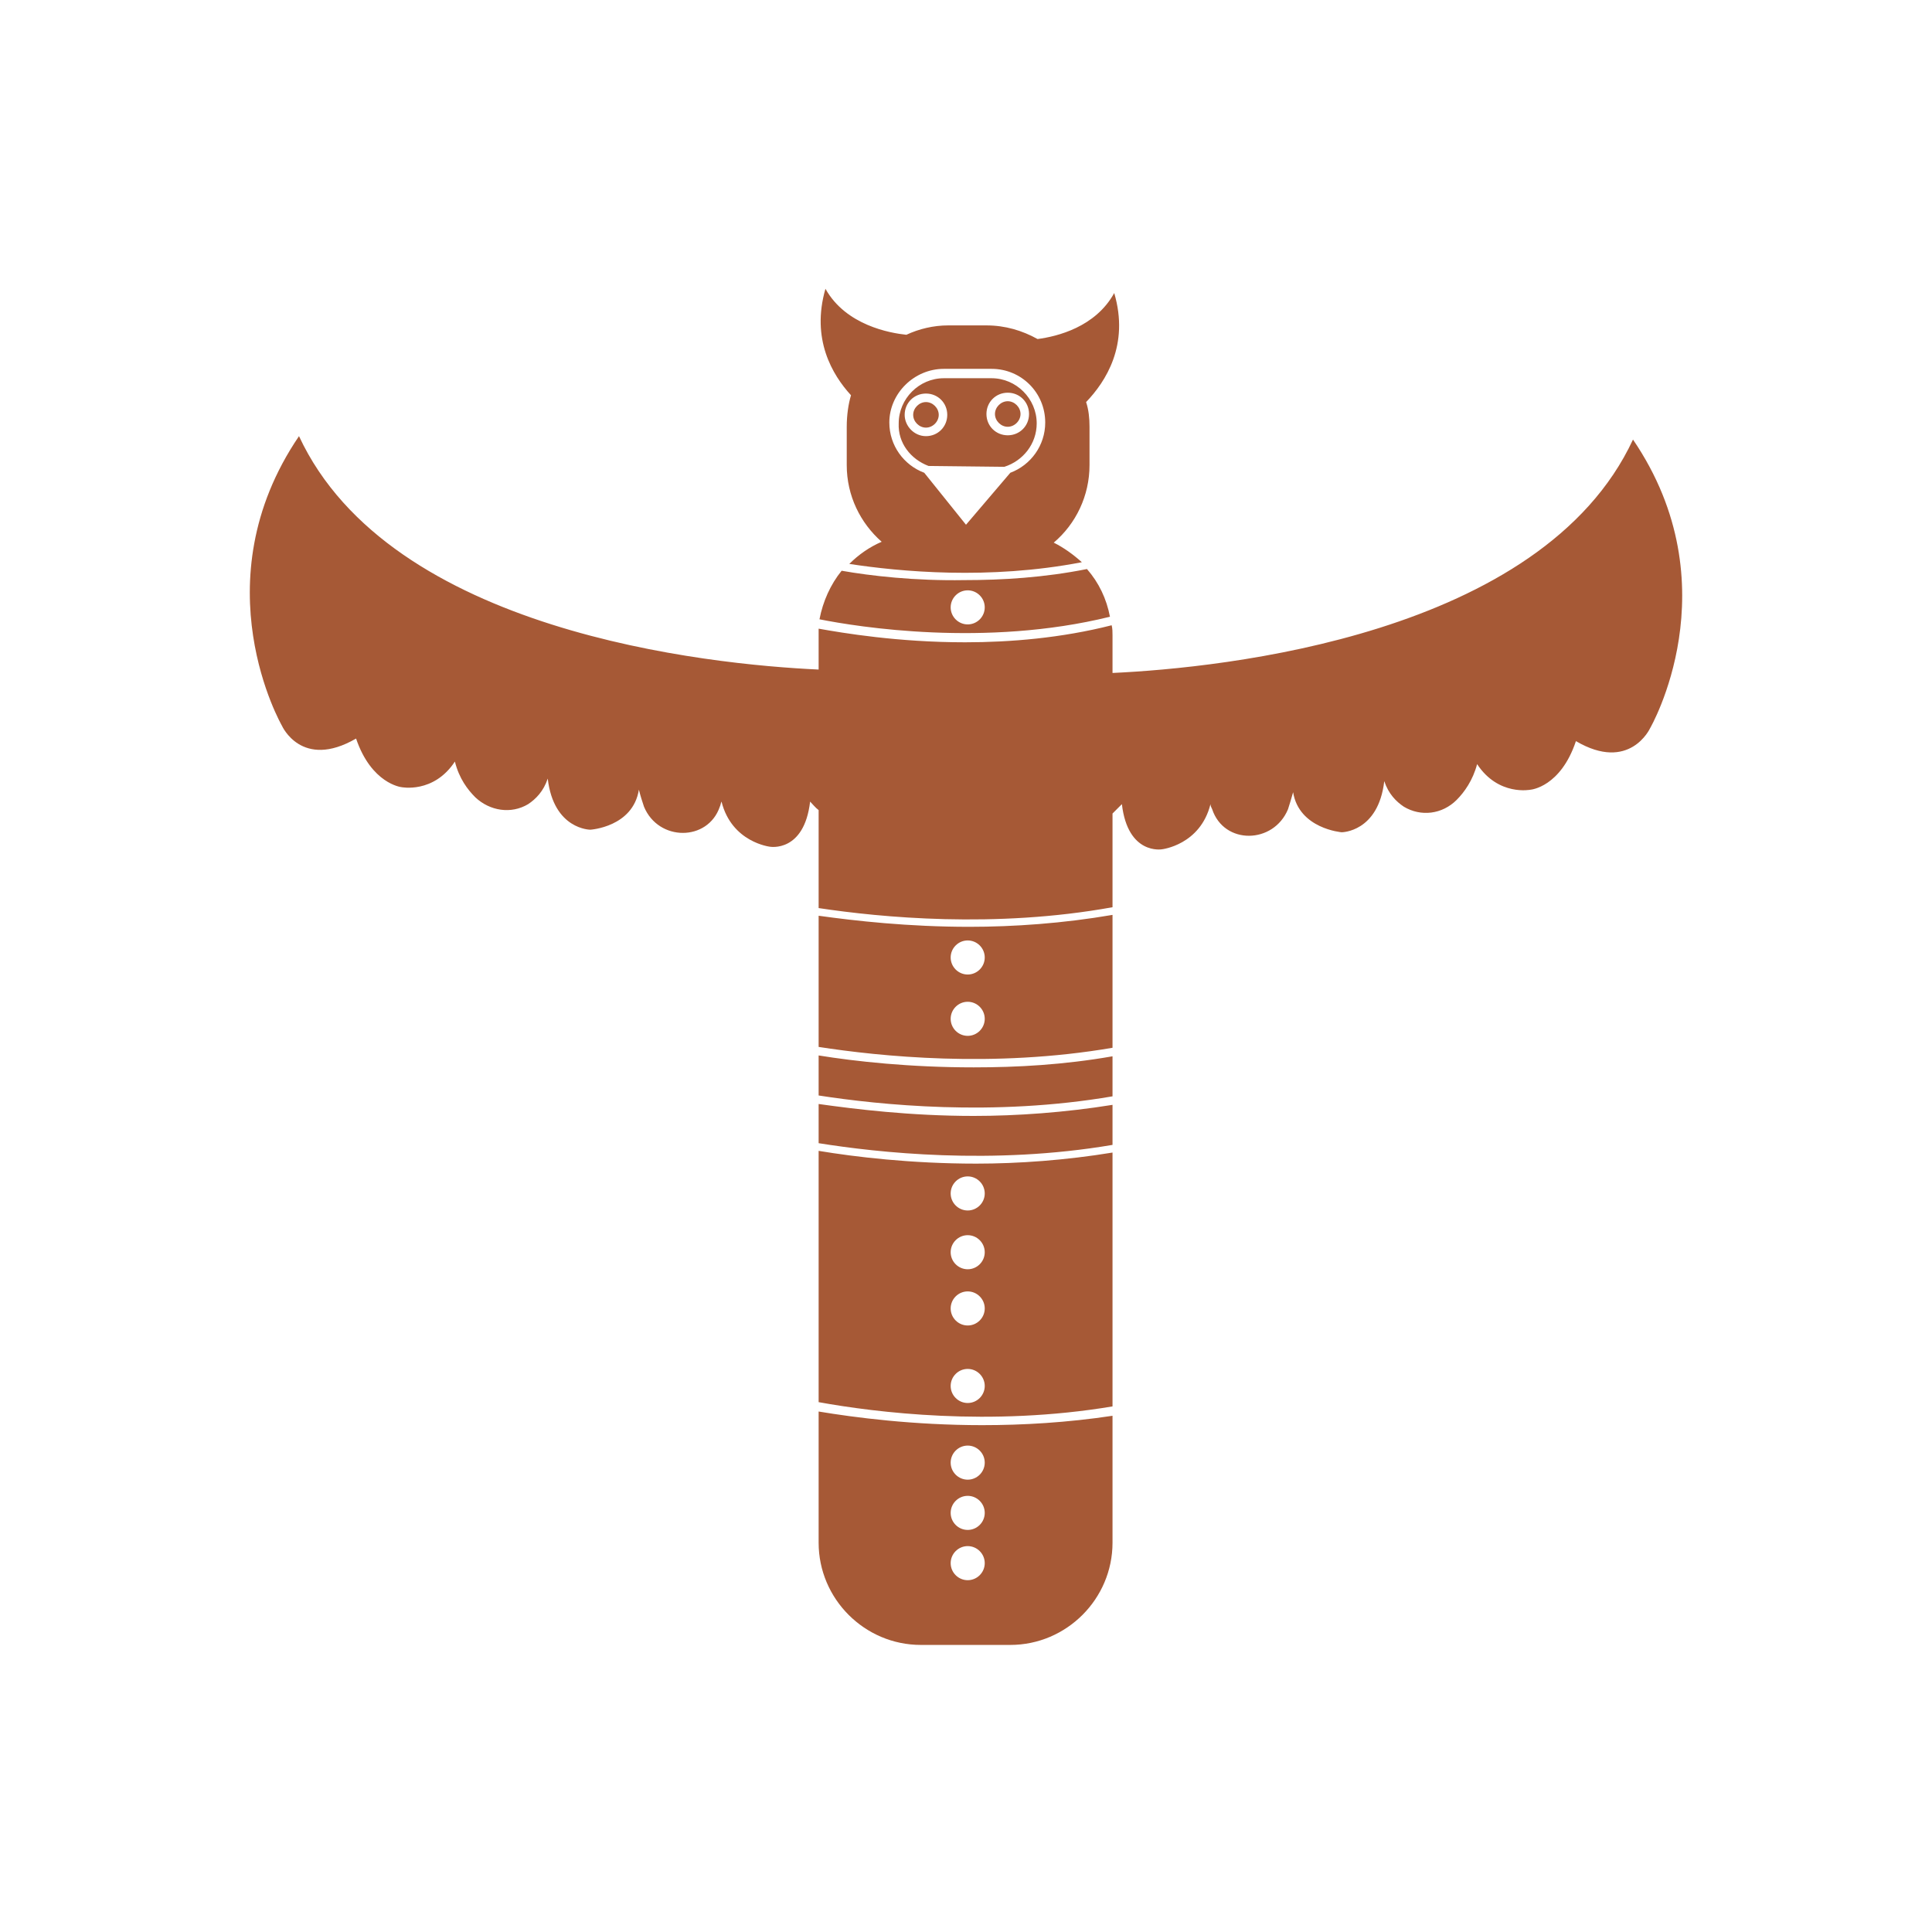
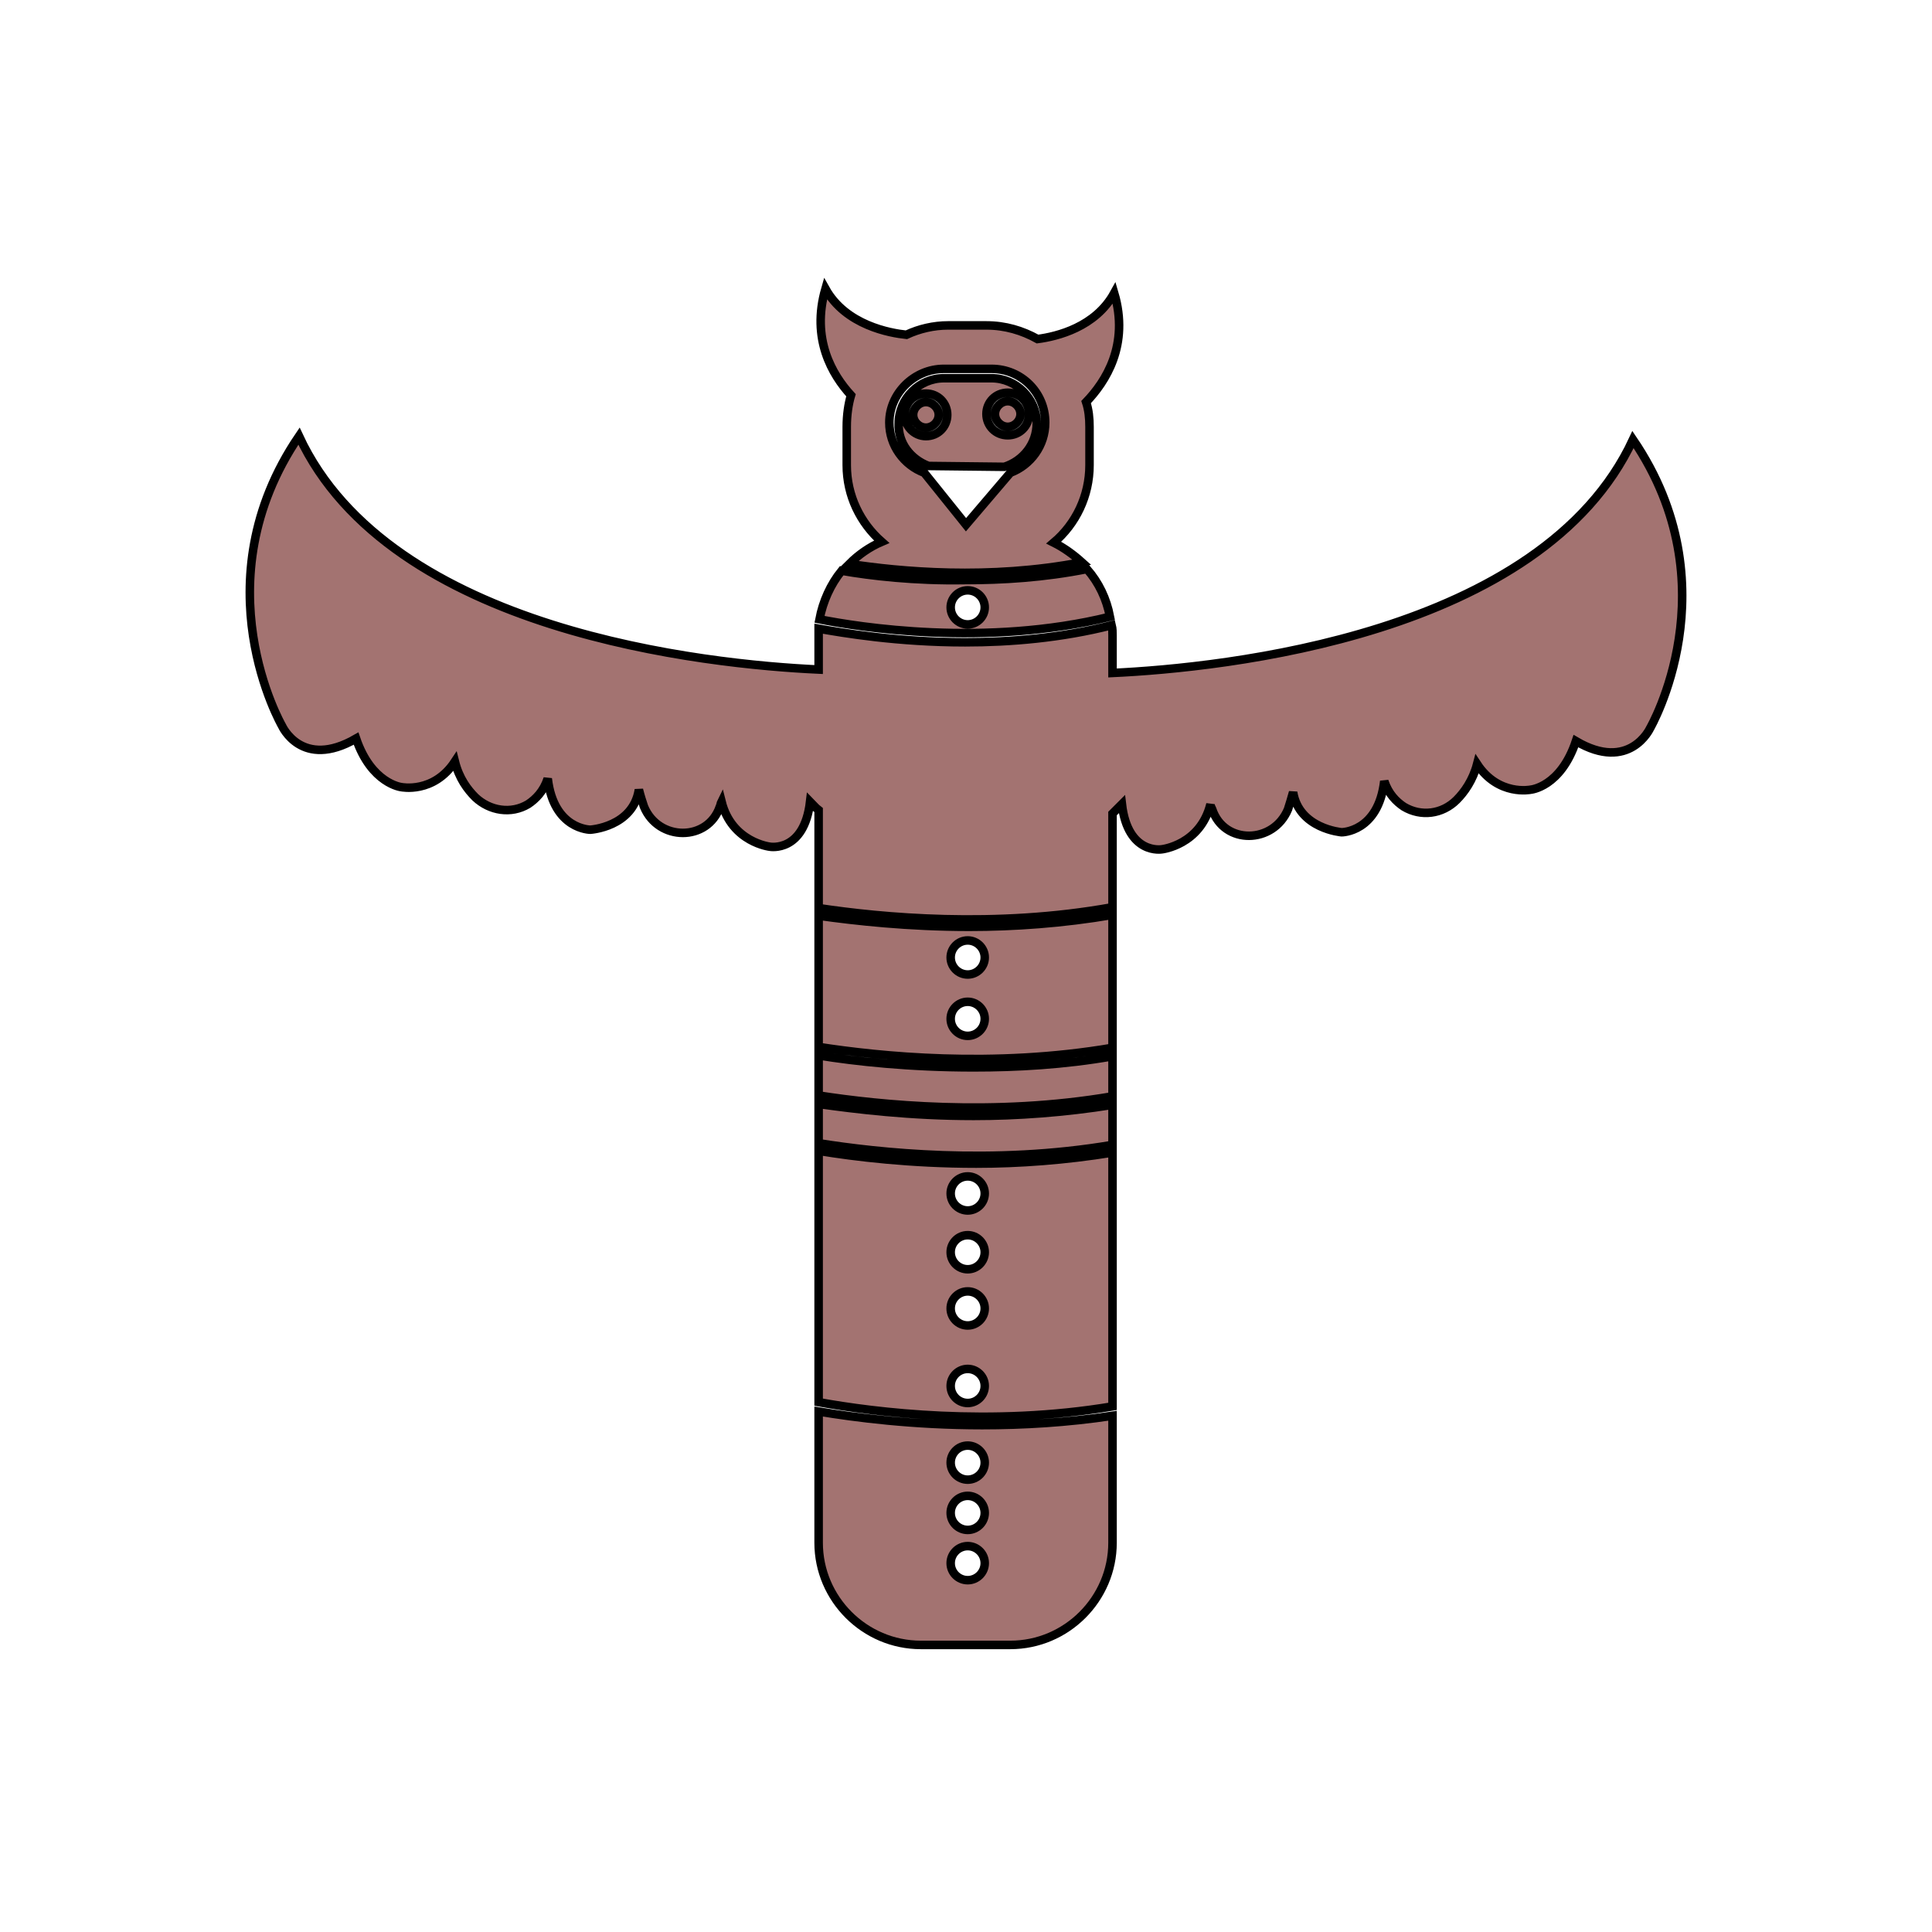
- <svg xmlns="http://www.w3.org/2000/svg" fill="#a65936" version="1.1" x="0px" y="0px" viewBox="0 0 226.8 226.8" style="enable-background:new 0 0 226.8 226.8;" xml:space="preserve">
-   <path d="M96.1,135.1v29.5c6.6,1.2,20.2,2.9,34.5,0.5v-29.8c-5.5,0.9-11,1.3-16,1.3C106.9,136.6,100.3,135.8,96.1,135.1z   M113.6,164.7c-1.1,0-2-0.9-2-2c0-1.1,0.9-2,2-2c1.1,0,2,0.9,2,2C115.6,163.8,114.7,164.7,113.6,164.7z M113.6,155.6  c-1.1,0-2-0.9-2-2c0-1.1,0.9-2,2-2c1.1,0,2,0.9,2,2C115.6,154.7,114.7,155.6,113.6,155.6z M113.6,149c-1.1,0-2-0.9-2-2  c0-1.1,0.9-2,2-2c1.1,0,2,0.9,2,2C115.6,148.1,114.7,149,113.6,149z M115.6,140.1c0,1.1-0.9,2-2,2c-1.1,0-2-0.9-2-2c0-1.1,0.9-2,2-2  C114.7,138.1,115.6,139,115.6,140.1z M114.3,131c5.1,0,10.7-0.4,16.3-1.3v4.7c-14.1,2.4-27.6,0.9-34.5-0.2v-4.6  C100.4,130.2,106.8,131,114.3,131z M109,54.7l8.9,0.1c2.2-0.7,3.8-2.7,3.8-5.1c0-2.9-2.4-5.3-5.3-5.3h-5.6c-2.9,0-5.3,2.4-5.3,5.3  C105.4,52,106.9,53.9,109,54.7z M118.3,46.1c1.4,0,2.5,1.1,2.5,2.5c0,1.4-1.1,2.5-2.5,2.5c-1.4,0-2.5-1.1-2.5-2.5  C115.8,47.2,116.9,46.1,118.3,46.1z M106.2,48.7c0-1.4,1.1-2.5,2.5-2.5c1.4,0,2.5,1.1,2.5,2.5c0,1.4-1.1,2.5-2.5,2.5  C107.3,51.2,106.2,50,106.2,48.7z M99.4,50.1v4.5c0,3.6,1.6,6.8,4.1,9c-1.4,0.6-2.7,1.5-3.8,2.6c5.9,0.9,16.4,1.9,27.3-0.2  c-1-0.9-2.1-1.7-3.3-2.3c2.6-2.2,4.2-5.5,4.2-9.1v-4.5c0-1-0.1-2-0.4-2.9c2.3-2.4,5.1-6.7,3.3-12.8c-2.2,4-6.7,5.1-9,5.4  c-1.8-1-3.8-1.6-6-1.6h-4.5c-1.7,0-3.4,0.4-4.9,1.1c-1.9-0.2-7.1-1.1-9.5-5.4c-1.7,5.9,0.8,10.1,3,12.5  C99.6,47.4,99.4,48.7,99.4,50.1z M110.8,43.3h5.6c3.5,0,6.3,2.8,6.3,6.3c0,2.7-1.7,5-4.1,5.9l-5.2,6.1l-4.9-6.1  c-2.4-0.9-4.1-3.2-4.1-5.9C104.4,46.2,107.3,43.3,110.8,43.3z M114.3,125.3c5.1,0,10.6-0.3,16.3-1.3v4.7c-14,2.4-27.4,1-34.5-0.1  v-4.7C100.4,124.6,106.8,125.3,114.3,125.3z M130.3,72.4c-0.4-2.1-1.3-4-2.7-5.6c-5,1-9.9,1.3-14.4,1.3c-5.8,0.1-11-0.5-14.4-1.1  c-1.3,1.6-2.2,3.6-2.6,5.7C100.7,73.6,115.7,76,130.3,72.4z M111.6,71.3c0-1.1,0.9-2,2-2c1.1,0,2,0.9,2,2s-0.9,2-2,2  C112.5,73.3,111.6,72.4,111.6,71.3z M193.7,85.5c0,0-2.4,5.2-8.7,1.5c-1.8,5.4-5.3,5.7-5.3,5.7s-3.8,0.8-6.3-3  c-0.5,1.9-1.5,3.3-2.4,4.2c-1.7,1.7-4.2,2-6.2,0.8c-0.9-0.6-1.8-1.5-2.3-3c-0.7,6-5,6-5,6s-5-0.4-5.7-4.7c-0.2,0.7-0.4,1.4-0.6,2  c-1.7,4.1-7.5,4.2-8.9,0c-0.1-0.2-0.2-0.4-0.2-0.6c-1.2,4.8-5.7,5.3-5.7,5.3s-4,0.7-4.7-5.3c-0.3,0.3-0.7,0.7-1.1,1.1v11  c-13.8,2.5-27.2,1.2-34.5,0.1V95.1c-0.4-0.3-0.7-0.7-1-1c-0.7,6-4.7,5.3-4.7,5.3s-4.5-0.5-5.7-5.3c-0.1,0.2-0.1,0.4-0.2,0.6  c-1.4,4.1-7.2,4.1-8.9,0c-0.2-0.6-0.4-1.2-0.6-2c-0.7,4.4-5.7,4.7-5.7,4.7s-4.3,0-5-6c-0.5,1.5-1.4,2.4-2.3,3  c-2,1.2-4.5,0.8-6.2-0.8c-0.9-0.9-1.9-2.2-2.4-4.2c-2.5,3.8-6.3,3-6.3,3s-3.5-0.4-5.3-5.7c-6.4,3.7-8.7-1.5-8.7-1.5s-9.7-16.8,2-34  c10.7,23,48,26.8,61,27.4v-3.9c0-0.3,0-0.6,0-0.9c2.8,0.5,9.3,1.6,17.2,1.6c5.3,0,11.3-0.5,17.2-2c0.1,0.4,0.1,0.8,0.1,1.2V79  c12.9-0.6,50.4-4.4,61.1-27.4C203.4,68.8,193.7,85.5,193.7,85.5z M116.8,48.6c0-0.8,0.7-1.5,1.5-1.5s1.5,0.7,1.5,1.5  s-0.7,1.5-1.5,1.5S116.8,49.4,116.8,48.6z M96.1,165.7v15.4c0,6.6,5.4,12,12,12h10.5c6.6,0,12-5.4,12-12v-14.9  c-5.3,0.8-10.5,1.1-15.3,1.1C107.2,167.3,100.3,166.4,96.1,165.7z M113.6,185.5c-1.1,0-2-0.9-2-2c0-1.1,0.9-2,2-2c1.1,0,2,0.9,2,2  C115.6,184.6,114.7,185.5,113.6,185.5z M113.6,179.6c-1.1,0-2-0.9-2-2c0-1.1,0.9-2,2-2c1.1,0,2,0.9,2,2  C115.6,178.7,114.7,179.6,113.6,179.6z M113.6,173.7c-1.1,0-2-0.9-2-2c0-1.1,0.9-2,2-2c1.1,0,2,0.9,2,2  C115.6,172.8,114.7,173.7,113.6,173.7z M108.7,50.2c-0.8,0-1.5-0.7-1.5-1.5s0.7-1.5,1.5-1.5s1.5,0.7,1.5,1.5S109.5,50.2,108.7,50.2z   M96.1,107.5v15.4c7.1,1.1,20.5,2.5,34.5,0.1v-15.6c-5.8,1-11.6,1.4-16.8,1.4C106.6,108.8,100.4,108.1,96.1,107.5z M113.6,121.6  c-1.1,0-2-0.9-2-2c0-1.1,0.9-2,2-2c1.1,0,2,0.9,2,2C115.6,120.7,114.7,121.6,113.6,121.6z M115.6,112.4c0,1.1-0.9,2-2,2  c-1.1,0-2-0.9-2-2c0-1.1,0.9-2,2-2C114.7,110.4,115.6,111.3,115.6,112.4z" />
+ <svg xmlns="http://www.w3.org/2000/svg" fill="#A37371" version="1.1" x="0px" y="0px" viewBox="0 0 226.8 226.8" style="enable-background:new 0 0 226.8 226.8;" xml:space="preserve">
+   <path stroke="black" d="M96.1,135.1v29.5c6.6,1.2,20.2,2.9,34.5,0.5v-29.8c-5.5,0.9-11,1.3-16,1.3C106.9,136.6,100.3,135.8,96.1,135.1z   M113.6,164.7c-1.1,0-2-0.9-2-2c0-1.1,0.9-2,2-2c1.1,0,2,0.9,2,2C115.6,163.8,114.7,164.7,113.6,164.7z M113.6,155.6  c-1.1,0-2-0.9-2-2c0-1.1,0.9-2,2-2c1.1,0,2,0.9,2,2C115.6,154.7,114.7,155.6,113.6,155.6z M113.6,149c-1.1,0-2-0.9-2-2  c0-1.1,0.9-2,2-2c1.1,0,2,0.9,2,2C115.6,148.1,114.7,149,113.6,149z M115.6,140.1c0,1.1-0.9,2-2,2c-1.1,0-2-0.9-2-2c0-1.1,0.9-2,2-2  C114.7,138.1,115.6,139,115.6,140.1z M114.3,131c5.1,0,10.7-0.4,16.3-1.3v4.7c-14.1,2.4-27.6,0.9-34.5-0.2v-4.6  C100.4,130.2,106.8,131,114.3,131z M109,54.7l8.9,0.1c2.2-0.7,3.8-2.7,3.8-5.1c0-2.9-2.4-5.3-5.3-5.3h-5.6c-2.9,0-5.3,2.4-5.3,5.3  C105.4,52,106.9,53.9,109,54.7z M118.3,46.1c1.4,0,2.5,1.1,2.5,2.5c0,1.4-1.1,2.5-2.5,2.5c-1.4,0-2.5-1.1-2.5-2.5  C115.8,47.2,116.9,46.1,118.3,46.1z M106.2,48.7c0-1.4,1.1-2.5,2.5-2.5c1.4,0,2.5,1.1,2.5,2.5c0,1.4-1.1,2.5-2.5,2.5  C107.3,51.2,106.2,50,106.2,48.7z M99.4,50.1v4.5c0,3.6,1.6,6.8,4.1,9c-1.4,0.6-2.7,1.5-3.8,2.6c5.9,0.9,16.4,1.9,27.3-0.2  c-1-0.9-2.1-1.7-3.3-2.3c2.6-2.2,4.2-5.5,4.2-9.1v-4.5c0-1-0.1-2-0.4-2.9c2.3-2.4,5.1-6.7,3.3-12.8c-2.2,4-6.7,5.1-9,5.4  c-1.8-1-3.8-1.6-6-1.6h-4.5c-1.7,0-3.4,0.4-4.9,1.1c-1.9-0.2-7.1-1.1-9.5-5.4c-1.7,5.9,0.8,10.1,3,12.5  C99.6,47.4,99.4,48.7,99.4,50.1z M110.8,43.3h5.6c3.5,0,6.3,2.8,6.3,6.3c0,2.7-1.7,5-4.1,5.9l-5.2,6.1l-4.9-6.1  c-2.4-0.9-4.1-3.2-4.1-5.9C104.4,46.2,107.3,43.3,110.8,43.3z M114.3,125.3c5.1,0,10.6-0.3,16.3-1.3v4.7c-14,2.4-27.4,1-34.5-0.1  v-4.7C100.4,124.6,106.8,125.3,114.3,125.3z M130.3,72.4c-0.4-2.1-1.3-4-2.7-5.6c-5,1-9.9,1.3-14.4,1.3c-5.8,0.1-11-0.5-14.4-1.1  c-1.3,1.6-2.2,3.6-2.6,5.7C100.7,73.6,115.7,76,130.3,72.4z M111.6,71.3c0-1.1,0.9-2,2-2c1.1,0,2,0.9,2,2s-0.9,2-2,2  C112.5,73.3,111.6,72.4,111.6,71.3z M193.7,85.5c0,0-2.4,5.2-8.7,1.5c-1.8,5.4-5.3,5.7-5.3,5.7s-3.8,0.8-6.3-3  c-0.5,1.9-1.5,3.3-2.4,4.2c-1.7,1.7-4.2,2-6.2,0.8c-0.9-0.6-1.8-1.5-2.3-3c-0.7,6-5,6-5,6s-5-0.4-5.7-4.7c-0.2,0.7-0.4,1.4-0.6,2  c-1.7,4.1-7.5,4.2-8.9,0c-0.1-0.2-0.2-0.4-0.2-0.6c-1.2,4.8-5.7,5.3-5.7,5.3s-4,0.7-4.7-5.3c-0.3,0.3-0.7,0.7-1.1,1.1v11  c-13.8,2.5-27.2,1.2-34.5,0.1V95.1c-0.4-0.3-0.7-0.7-1-1c-0.7,6-4.7,5.3-4.7,5.3s-4.5-0.5-5.7-5.3c-0.1,0.2-0.1,0.4-0.2,0.6  c-1.4,4.1-7.2,4.1-8.9,0c-0.2-0.6-0.4-1.2-0.6-2c-0.7,4.4-5.7,4.7-5.7,4.7s-4.3,0-5-6c-0.5,1.5-1.4,2.4-2.3,3  c-2,1.2-4.5,0.8-6.2-0.8c-0.9-0.9-1.9-2.2-2.4-4.2c-2.5,3.8-6.3,3-6.3,3s-3.5-0.4-5.3-5.7c-6.4,3.7-8.7-1.5-8.7-1.5s-9.7-16.8,2-34  c10.7,23,48,26.8,61,27.4v-3.9c0-0.3,0-0.6,0-0.9c2.8,0.5,9.3,1.6,17.2,1.6c5.3,0,11.3-0.5,17.2-2c0.1,0.4,0.1,0.8,0.1,1.2V79  c12.9-0.6,50.4-4.4,61.1-27.4C203.4,68.8,193.7,85.5,193.7,85.5z M116.8,48.6c0-0.8,0.7-1.5,1.5-1.5s1.5,0.7,1.5,1.5  s-0.7,1.5-1.5,1.5S116.8,49.4,116.8,48.6z M96.1,165.7v15.4c0,6.6,5.4,12,12,12h10.5c6.6,0,12-5.4,12-12v-14.9  c-5.3,0.8-10.5,1.1-15.3,1.1C107.2,167.3,100.3,166.4,96.1,165.7z M113.6,185.5c-1.1,0-2-0.9-2-2c0-1.1,0.9-2,2-2c1.1,0,2,0.9,2,2  C115.6,184.6,114.7,185.5,113.6,185.5z M113.6,179.6c-1.1,0-2-0.9-2-2c0-1.1,0.9-2,2-2c1.1,0,2,0.9,2,2  C115.6,178.7,114.7,179.6,113.6,179.6z M113.6,173.7c-1.1,0-2-0.9-2-2c0-1.1,0.9-2,2-2c1.1,0,2,0.9,2,2  C115.6,172.8,114.7,173.7,113.6,173.7z M108.7,50.2c-0.8,0-1.5-0.7-1.5-1.5s0.7-1.5,1.5-1.5s1.5,0.7,1.5,1.5S109.5,50.2,108.7,50.2z   M96.1,107.5v15.4c7.1,1.1,20.5,2.5,34.5,0.1v-15.6c-5.8,1-11.6,1.4-16.8,1.4C106.6,108.8,100.4,108.1,96.1,107.5z M113.6,121.6  c-1.1,0-2-0.9-2-2c0-1.1,0.9-2,2-2c1.1,0,2,0.9,2,2C115.6,120.7,114.7,121.6,113.6,121.6z M115.6,112.4c0,1.1-0.9,2-2,2  c-1.1,0-2-0.9-2-2c0-1.1,0.9-2,2-2C114.7,110.4,115.6,111.3,115.6,112.4z" />
</svg>
